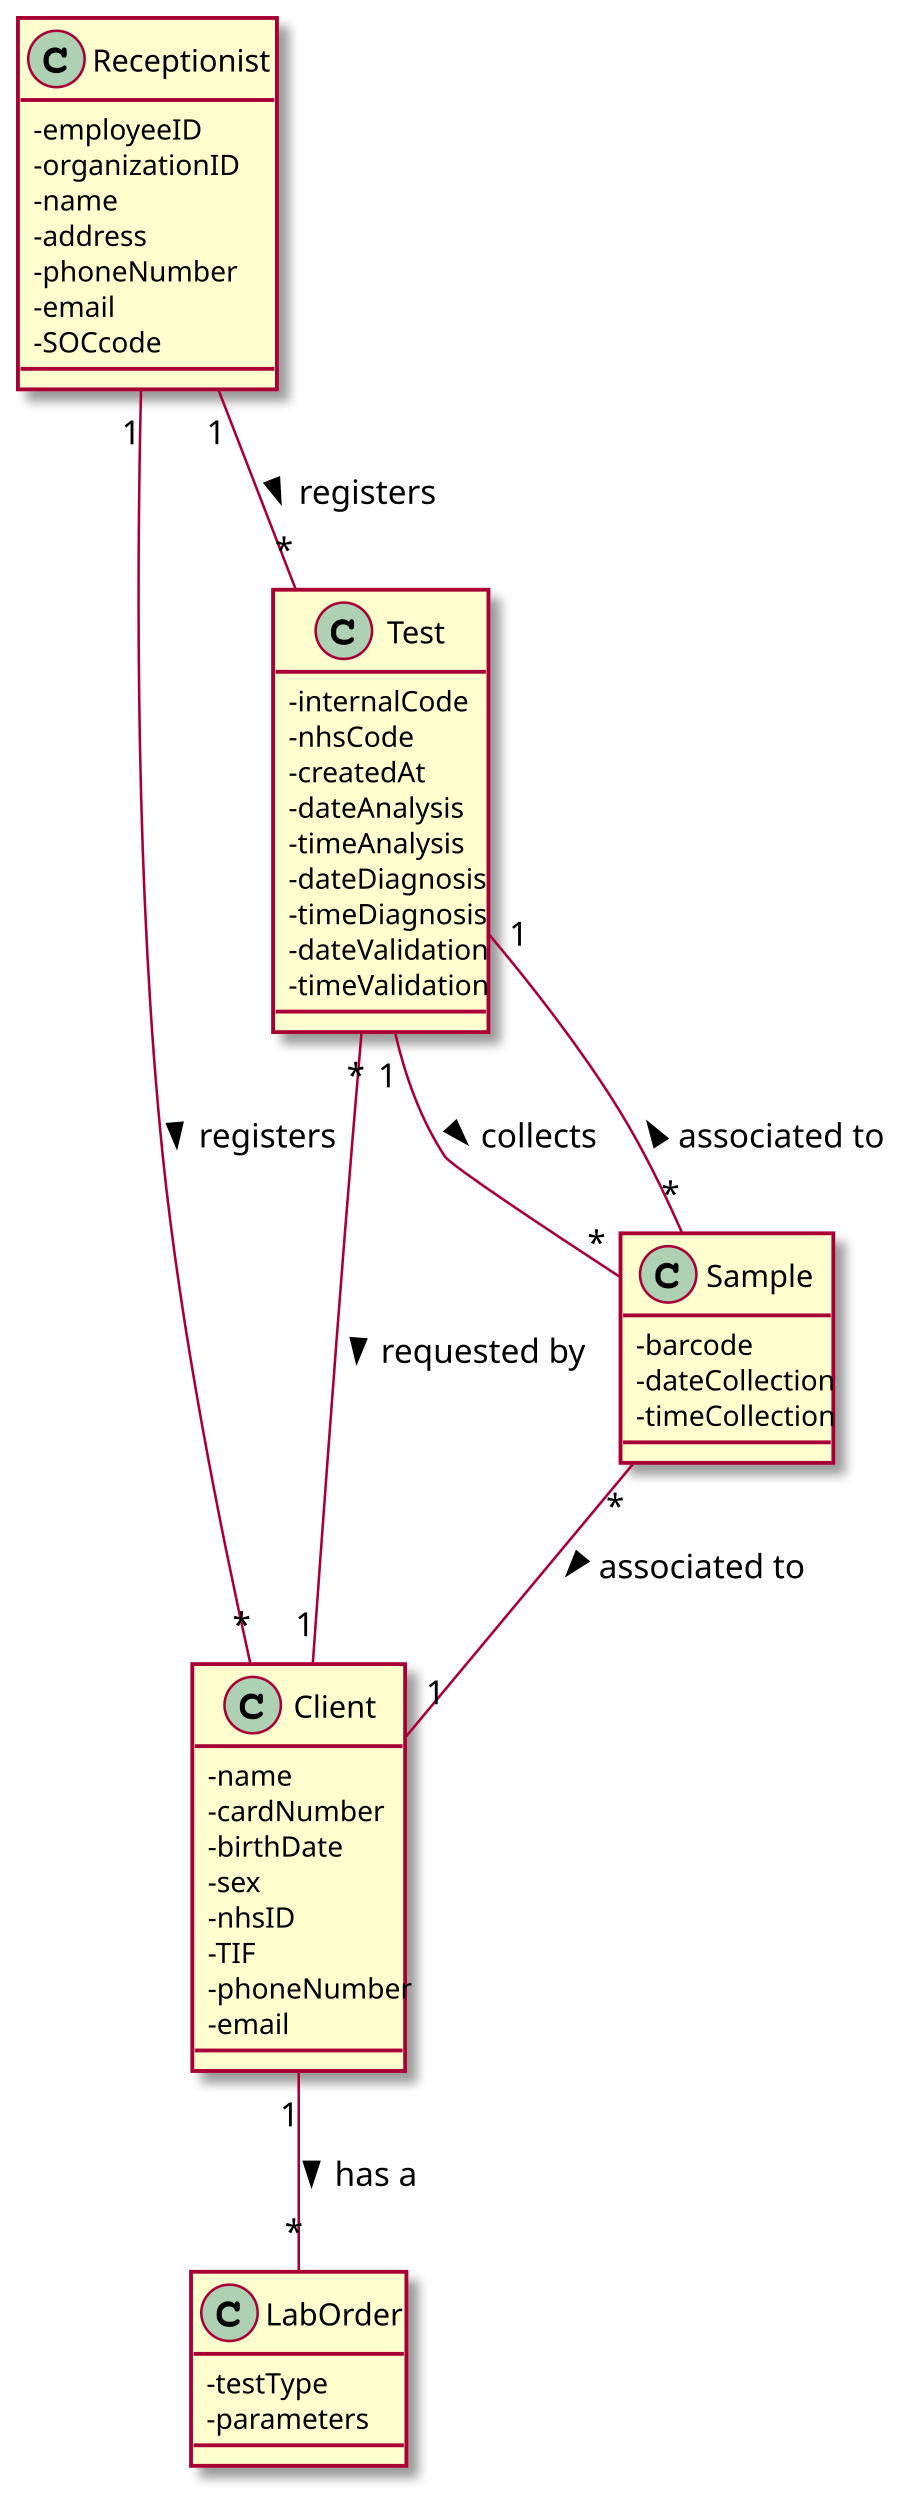
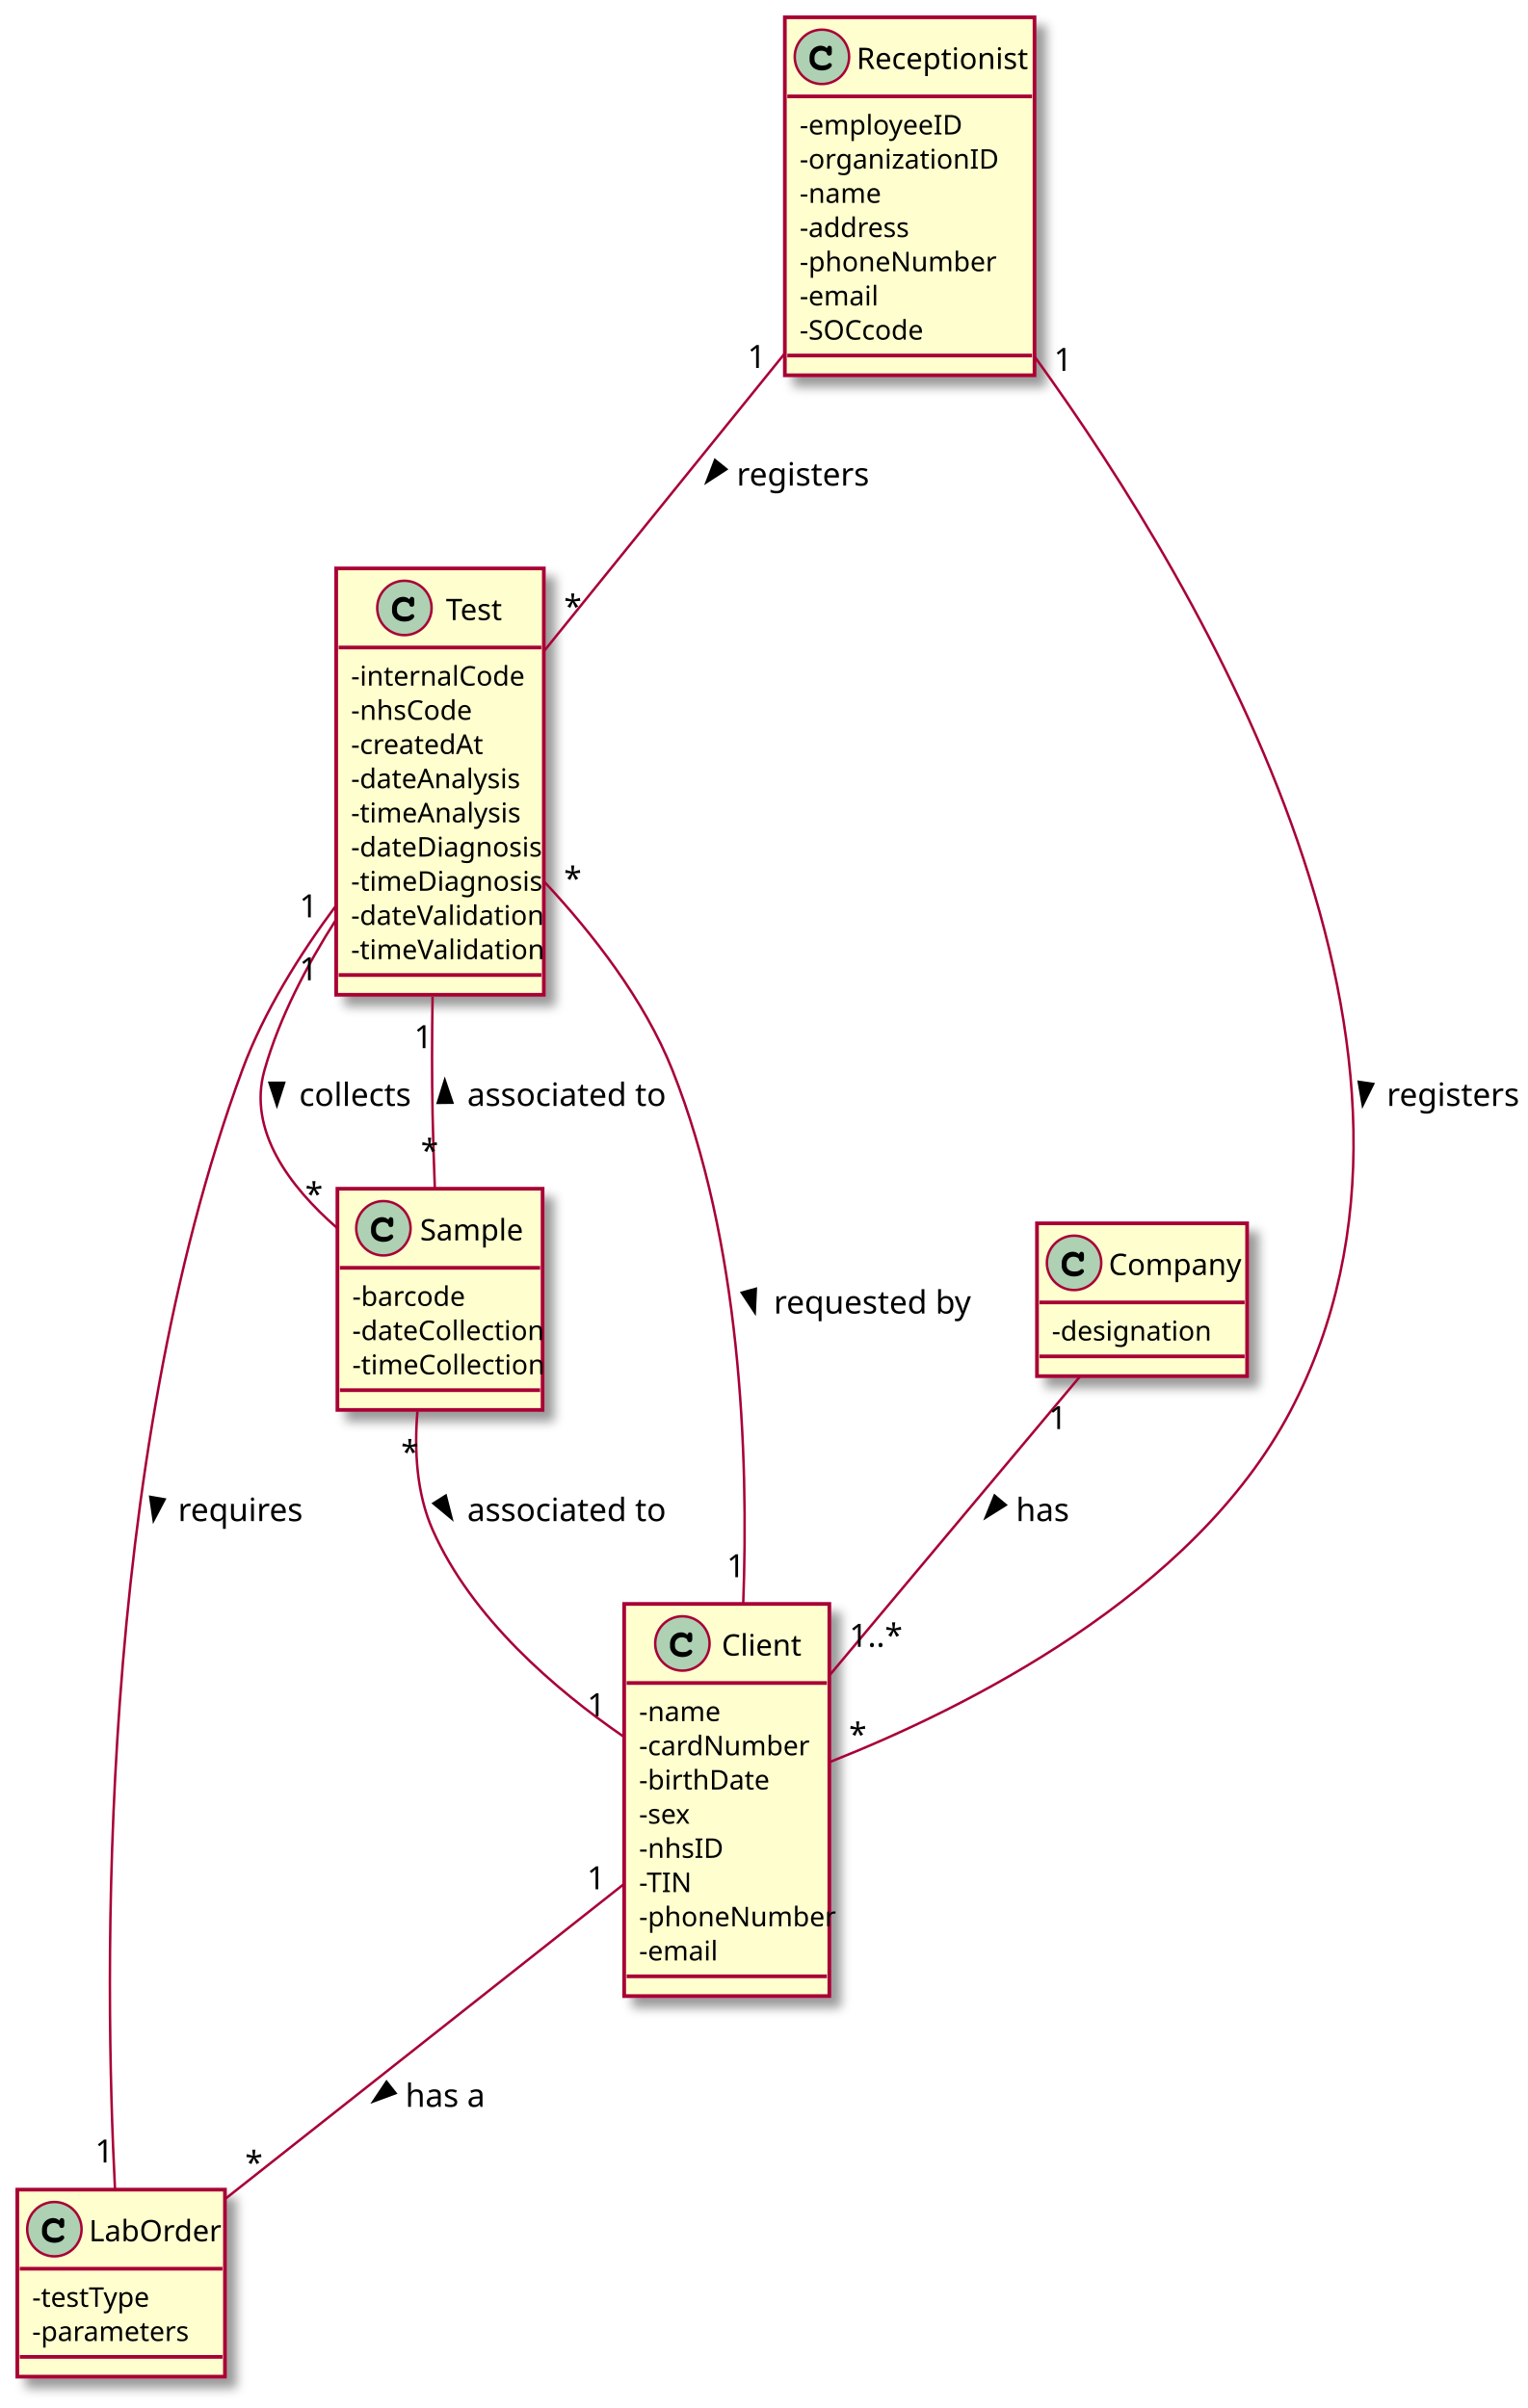
- <svg xmlns="http://www.w3.org/2000/svg" contentScriptType="application/ecmascript" contentStyleType="text/css" height="1014px" preserveAspectRatio="none" style="width:364px;height:1014px;" version="1.1" viewBox="0 0 364 1014" width="364px" zoomAndPan="magnify">
+ <svg xmlns="http://www.w3.org/2000/svg" contentScriptType="application/ecmascript" contentStyleType="text/css" height="760.5px" preserveAspectRatio="none" style="width:482px;height:760px;" version="1.1" viewBox="0 0 482 760" width="482.82px" zoomAndPan="magnify">
  <defs>
-     <filter height="300%" id="faqccx1vqcfxo" width="300%" x="-1" y="-1">
-       <feGaussianBlur result="blurOut" stdDeviation="2.08" />
+     <filter height="300%" id="fznc3000bubzq" width="300%" x="-1" y="-1">
+       <feGaussianBlur result="blurOut" stdDeviation="1.56" />
      <feColorMatrix in="blurOut" result="blurOut2" type="matrix" values="0 0 0 0 0 0 0 0 0 0 0 0 0 0 0 0 0 0 .4 0" />
-       <feOffset dx="4.16" dy="4.16" in="blurOut2" result="blurOut3" />
+       <feOffset dx="3.12" dy="3.12" in="blurOut2" result="blurOut3" />
      <feBlend in="SourceGraphic" in2="blurOut3" mode="normal" />
    </filter>
  </defs>
  <g>
-     <rect codeLine="4" fill="#FEFECE" filter="url(#faqccx1vqcfxo)" height="165.035" id="Client" style="stroke:#A80036;stroke-width:1.56;" width="86.32" x="78" y="674.96" />
-     <ellipse cx="102.492" cy="691.6" fill="#ADD1B2" rx="11.44" ry="11.44" style="stroke:#A80036;stroke-width:1.04;" />
-     <path d="M104.572,687.96 Q104.783,687.44 105.027,687.18 Q105.271,686.92 105.547,686.92 Q106.034,686.92 106.343,687.212 Q106.652,687.505 106.652,688.188 L106.652,689.812 Q106.652,690.495 106.359,690.788 Q106.067,691.08 105.612,691.08 Q105.206,691.08 104.946,690.901 Q104.686,690.722 104.572,690.251 Q104.523,689.926 104.344,689.747 Q104.019,689.406 103.434,689.211 Q102.85,689 102.264,689 Q101.533,689 100.916,689.293 Q100.314,689.585 99.843,690.235 Q99.372,690.885 99.372,691.779 L99.372,692.737 Q99.372,693.81 100.249,694.525 Q101.127,695.24 102.687,695.24 Q103.613,695.24 104.263,695.029 Q104.637,694.915 105.059,694.541 Q105.336,694.33 105.482,694.265 Q105.628,694.2 105.807,694.2 Q106.148,694.2 106.392,694.476 Q106.652,694.736 106.652,695.11 Q106.652,695.467 106.294,695.89 Q105.775,696.508 104.946,696.849 Q103.857,697.32 102.525,697.32 Q100.965,697.32 99.713,696.702 Q98.706,696.215 97.991,695.159 Q97.292,694.102 97.292,692.851 L97.292,691.714 Q97.292,690.414 97.909,689.276 Q98.543,688.139 99.632,687.538 Q100.737,686.92 101.972,686.92 Q102.719,686.92 103.37,687.18 Q104.019,687.44 104.572,687.96 Z " fill="#000000" />
-     <text fill="#000000" font-family="sans-serif" font-size="12.48" lengthAdjust="spacing" textLength="33.28" x="119.028" y="696.707">Client</text>
-     <line style="stroke:#A80036;stroke-width:1.56;" x1="79.04" x2="163.28" y1="708.24" y2="708.24" />
-     <text fill="#000000" font-family="sans-serif" font-size="11.44" lengthAdjust="spacing" textLength="31.2" x="84.24" y="724.276">-name</text>
-     <text fill="#000000" font-family="sans-serif" font-size="11.44" lengthAdjust="spacing" textLength="65.52" x="84.24" y="738.665">-cardNumber</text>
-     <text fill="#000000" font-family="sans-serif" font-size="11.44" lengthAdjust="spacing" textLength="48.88" x="84.24" y="753.054">-birthDate</text>
-     <text fill="#000000" font-family="sans-serif" font-size="11.44" lengthAdjust="spacing" textLength="22.88" x="84.24" y="767.444">-sex</text>
-     <text fill="#000000" font-family="sans-serif" font-size="11.44" lengthAdjust="spacing" textLength="32.24" x="84.24" y="781.833">-nhsID</text>
-     <text fill="#000000" font-family="sans-serif" font-size="11.44" lengthAdjust="spacing" textLength="18.72" x="84.24" y="796.223">-TIF</text>
-     <text fill="#000000" font-family="sans-serif" font-size="11.44" lengthAdjust="spacing" textLength="73.84" x="84.24" y="810.612">-phoneNumber</text>
-     <text fill="#000000" font-family="sans-serif" font-size="11.44" lengthAdjust="spacing" textLength="29.12" x="84.24" y="825.001">-email</text>
-     <line style="stroke:#A80036;stroke-width:1.56;" x1="79.04" x2="163.28" y1="831.675" y2="831.675" />
-     <rect codeLine="14" fill="#FEFECE" filter="url(#faqccx1vqcfxo)" height="150.646" id="Receptionist" style="stroke:#A80036;stroke-width:1.56;" width="105.04" x="7.28" y="7.28" />
-     <ellipse cx="22.88" cy="23.92" fill="#ADD1B2" rx="11.44" ry="11.44" style="stroke:#A80036;stroke-width:1.04;" />
-     <path d="M24.96,20.28 Q25.171,19.76 25.415,19.5 Q25.659,19.24 25.935,19.24 Q26.422,19.24 26.731,19.532 Q27.04,19.825 27.04,20.508 L27.04,22.133 Q27.04,22.815 26.747,23.108 Q26.455,23.4 26,23.4 Q25.594,23.4 25.334,23.221 Q25.074,23.043 24.96,22.571 Q24.911,22.246 24.733,22.067 Q24.407,21.726 23.823,21.531 Q23.238,21.32 22.652,21.32 Q21.921,21.32 21.304,21.613 Q20.703,21.905 20.231,22.555 Q19.76,23.205 19.76,24.099 L19.76,25.058 Q19.76,26.13 20.637,26.845 Q21.515,27.56 23.075,27.56 Q24.001,27.56 24.651,27.349 Q25.025,27.235 25.448,26.861 Q25.724,26.65 25.87,26.585 Q26.016,26.52 26.195,26.52 Q26.536,26.52 26.78,26.796 Q27.04,27.056 27.04,27.43 Q27.04,27.788 26.683,28.21 Q26.163,28.828 25.334,29.169 Q24.245,29.64 22.913,29.64 Q21.352,29.64 20.101,29.023 Q19.094,28.535 18.379,27.479 Q17.68,26.422 17.68,25.171 L17.68,24.034 Q17.68,22.734 18.297,21.596 Q18.931,20.459 20.02,19.858 Q21.125,19.24 22.36,19.24 Q23.108,19.24 23.758,19.5 Q24.407,19.76 24.96,20.28 Z " fill="#000000" />
-     <text fill="#000000" font-family="sans-serif" font-size="12.48" lengthAdjust="spacing" textLength="71.76" x="37.44" y="29.027">Receptionist</text>
-     <line style="stroke:#A80036;stroke-width:1.56;" x1="8.32" x2="111.28" y1="40.56" y2="40.56" />
-     <text fill="#000000" font-family="sans-serif" font-size="11.44" lengthAdjust="spacing" textLength="61.36" x="13.52" y="56.596">-employeeID</text>
-     <text fill="#000000" font-family="sans-serif" font-size="11.44" lengthAdjust="spacing" textLength="74.88" x="13.52" y="70.985">-organizationID</text>
-     <text fill="#000000" font-family="sans-serif" font-size="11.44" lengthAdjust="spacing" textLength="31.2" x="13.52" y="85.374">-name</text>
-     <text fill="#000000" font-family="sans-serif" font-size="11.44" lengthAdjust="spacing" textLength="45.76" x="13.52" y="99.764">-address</text>
-     <text fill="#000000" font-family="sans-serif" font-size="11.44" lengthAdjust="spacing" textLength="73.84" x="13.52" y="114.153">-phoneNumber</text>
-     <text fill="#000000" font-family="sans-serif" font-size="11.44" lengthAdjust="spacing" textLength="29.12" x="13.52" y="128.543">-email</text>
-     <text fill="#000000" font-family="sans-serif" font-size="11.44" lengthAdjust="spacing" textLength="52" x="13.52" y="142.932">-SOCcode</text>
-     <line style="stroke:#A80036;stroke-width:1.56;" x1="8.32" x2="111.28" y1="149.606" y2="149.606" />
-     <rect codeLine="23" fill="#FEFECE" filter="url(#faqccx1vqcfxo)" height="78.699" id="LabOrder" style="stroke:#A80036;stroke-width:1.56;" width="87.36" x="77.48" y="921.44" />
-     <ellipse cx="93.08" cy="938.08" fill="#ADD1B2" rx="11.44" ry="11.44" style="stroke:#A80036;stroke-width:1.04;" />
-     <path d="M95.16,934.44 Q95.371,933.92 95.615,933.66 Q95.859,933.4 96.135,933.4 Q96.623,933.4 96.931,933.692 Q97.24,933.985 97.24,934.668 L97.24,936.293 Q97.24,936.975 96.948,937.268 Q96.655,937.56 96.2,937.56 Q95.794,937.56 95.534,937.381 Q95.274,937.202 95.16,936.731 Q95.111,936.406 94.933,936.227 Q94.608,935.886 94.022,935.691 Q93.438,935.48 92.853,935.48 Q92.121,935.48 91.504,935.773 Q90.903,936.065 90.431,936.715 Q89.96,937.365 89.96,938.259 L89.96,939.217 Q89.96,940.29 90.838,941.005 Q91.715,941.72 93.275,941.72 Q94.201,941.72 94.851,941.509 Q95.225,941.395 95.647,941.021 Q95.924,940.81 96.07,940.745 Q96.216,940.68 96.395,940.68 Q96.736,940.68 96.98,940.956 Q97.24,941.216 97.24,941.59 Q97.24,941.947 96.882,942.37 Q96.362,942.987 95.534,943.329 Q94.445,943.8 93.112,943.8 Q91.552,943.8 90.301,943.183 Q89.294,942.695 88.579,941.639 Q87.88,940.582 87.88,939.331 L87.88,938.194 Q87.88,936.894 88.498,935.756 Q89.131,934.619 90.22,934.018 Q91.325,933.4 92.56,933.4 Q93.308,933.4 93.957,933.66 Q94.608,933.92 95.16,934.44 Z " fill="#000000" />
-     <text fill="#000000" font-family="sans-serif" font-size="12.48" lengthAdjust="spacing" textLength="54.08" x="107.64" y="943.187">LabOrder</text>
-     <line style="stroke:#A80036;stroke-width:1.56;" x1="78.52" x2="163.8" y1="954.72" y2="954.72" />
-     <text fill="#000000" font-family="sans-serif" font-size="11.44" lengthAdjust="spacing" textLength="47.84" x="83.72" y="970.756">-testType</text>
-     <text fill="#000000" font-family="sans-serif" font-size="11.44" lengthAdjust="spacing" textLength="61.36" x="83.72" y="985.145">-parameters</text>
-     <line style="stroke:#A80036;stroke-width:1.56;" x1="78.52" x2="163.8" y1="991.819" y2="991.819" />
-     <rect codeLine="27" fill="#FEFECE" filter="url(#faqccx1vqcfxo)" height="179.424" id="Test" style="stroke:#A80036;stroke-width:1.56;" width="87.36" x="110.76" y="239.2" />
-     <ellipse cx="139.464" cy="255.84" fill="#ADD1B2" rx="11.44" ry="11.44" style="stroke:#A80036;stroke-width:1.04;" />
-     <path d="M141.544,252.2 Q141.755,251.68 141.999,251.42 Q142.243,251.16 142.519,251.16 Q143.006,251.16 143.315,251.452 Q143.624,251.745 143.624,252.428 L143.624,254.053 Q143.624,254.735 143.332,255.028 Q143.039,255.32 142.584,255.32 Q142.178,255.32 141.918,255.141 Q141.658,254.963 141.544,254.491 Q141.495,254.166 141.316,253.988 Q140.992,253.646 140.406,253.451 Q139.821,253.24 139.237,253.24 Q138.505,253.24 137.888,253.532 Q137.286,253.825 136.815,254.475 Q136.344,255.125 136.344,256.019 L136.344,256.978 Q136.344,258.05 137.221,258.765 Q138.099,259.48 139.659,259.48 Q140.585,259.48 141.235,259.269 Q141.609,259.155 142.031,258.781 Q142.308,258.57 142.454,258.505 Q142.6,258.44 142.779,258.44 Q143.12,258.44 143.364,258.716 Q143.624,258.976 143.624,259.35 Q143.624,259.707 143.267,260.13 Q142.746,260.748 141.918,261.089 Q140.829,261.56 139.496,261.56 Q137.936,261.56 136.685,260.942 Q135.678,260.455 134.963,259.399 Q134.264,258.342 134.264,257.091 L134.264,255.954 Q134.264,254.654 134.881,253.516 Q135.515,252.379 136.604,251.778 Q137.709,251.16 138.944,251.16 Q139.691,251.16 140.341,251.42 Q140.992,251.68 141.544,252.2 Z " fill="#000000" />
-     <text fill="#000000" font-family="sans-serif" font-size="12.48" lengthAdjust="spacing" textLength="24.96" x="156.936" y="260.947">Test</text>
-     <line style="stroke:#A80036;stroke-width:1.56;" x1="111.8" x2="197.08" y1="272.48" y2="272.48" />
-     <text fill="#000000" font-family="sans-serif" font-size="11.44" lengthAdjust="spacing" textLength="66.56" x="117" y="288.516">-internalCode</text>
-     <text fill="#000000" font-family="sans-serif" font-size="11.44" lengthAdjust="spacing" textLength="48.88" x="117" y="302.905">-nhsCode</text>
-     <text fill="#000000" font-family="sans-serif" font-size="11.44" lengthAdjust="spacing" textLength="54.08" x="117" y="317.295">-createdAt</text>
-     <text fill="#000000" font-family="sans-serif" font-size="11.44" lengthAdjust="spacing" textLength="69.68" x="117" y="331.684">-dateAnalysis</text>
-     <text fill="#000000" font-family="sans-serif" font-size="11.44" lengthAdjust="spacing" textLength="67.6" x="117" y="346.073">-timeAnalysis</text>
-     <text fill="#000000" font-family="sans-serif" font-size="11.44" lengthAdjust="spacing" textLength="74.88" x="117" y="360.463">-dateDiagnosis</text>
-     <text fill="#000000" font-family="sans-serif" font-size="11.44" lengthAdjust="spacing" textLength="72.8" x="117" y="374.852">-timeDiagnosis</text>
-     <text fill="#000000" font-family="sans-serif" font-size="11.44" lengthAdjust="spacing" textLength="74.88" x="117" y="389.241">-dateValidation</text>
-     <text fill="#000000" font-family="sans-serif" font-size="11.44" lengthAdjust="spacing" textLength="72.8" x="117" y="403.631">-timeValidation</text>
-     <line style="stroke:#A80036;stroke-width:1.56;" x1="111.8" x2="197.08" y1="410.304" y2="410.304" />
-     <rect codeLine="38" fill="#FEFECE" filter="url(#faqccx1vqcfxo)" height="93.088" id="Sample" style="stroke:#A80036;stroke-width:1.56;" width="86.32" x="251.68" y="500.24" />
-     <ellipse cx="271.024" cy="516.88" fill="#ADD1B2" rx="11.44" ry="11.44" style="stroke:#A80036;stroke-width:1.04;" />
-     <path d="M273.104,513.24 Q273.315,512.72 273.559,512.46 Q273.803,512.2 274.079,512.2 Q274.567,512.2 274.875,512.492 Q275.184,512.785 275.184,513.467 L275.184,515.092 Q275.184,515.775 274.892,516.067 Q274.599,516.36 274.144,516.36 Q273.738,516.36 273.478,516.181 Q273.218,516.003 273.104,515.531 Q273.055,515.206 272.877,515.028 Q272.551,514.686 271.966,514.491 Q271.382,514.28 270.796,514.28 Q270.065,514.28 269.448,514.572 Q268.846,514.865 268.375,515.515 Q267.904,516.165 267.904,517.059 L267.904,518.018 Q267.904,519.09 268.781,519.805 Q269.659,520.52 271.219,520.52 Q272.145,520.52 272.795,520.309 Q273.169,520.195 273.591,519.821 Q273.868,519.61 274.014,519.545 Q274.16,519.48 274.339,519.48 Q274.68,519.48 274.924,519.756 Q275.184,520.016 275.184,520.39 Q275.184,520.747 274.827,521.17 Q274.307,521.788 273.478,522.129 Q272.389,522.6 271.057,522.6 Q269.497,522.6 268.245,521.982 Q267.238,521.495 266.523,520.439 Q265.824,519.383 265.824,518.131 L265.824,516.994 Q265.824,515.694 266.442,514.556 Q267.075,513.419 268.164,512.817 Q269.269,512.2 270.504,512.2 Q271.252,512.2 271.901,512.46 Q272.551,512.72 273.104,513.24 Z " fill="#000000" />
-     <text fill="#000000" font-family="sans-serif" font-size="12.48" lengthAdjust="spacing" textLength="44.72" x="286.416" y="521.987">Sample</text>
-     <line style="stroke:#A80036;stroke-width:1.56;" x1="252.72" x2="336.96" y1="533.52" y2="533.52" />
-     <text fill="#000000" font-family="sans-serif" font-size="11.44" lengthAdjust="spacing" textLength="45.76" x="257.92" y="549.556">-barcode</text>
-     <text fill="#000000" font-family="sans-serif" font-size="11.44" lengthAdjust="spacing" textLength="73.84" x="257.92" y="563.945">-dateCollection</text>
-     <text fill="#000000" font-family="sans-serif" font-size="11.44" lengthAdjust="spacing" textLength="71.76" x="257.92" y="578.335">-timeCollection</text>
-     <line style="stroke:#A80036;stroke-width:1.56;" x1="252.72" x2="336.96" y1="585.008" y2="585.008" />
-     <path codeLine="44" d="M121.16,840.528 C121.16,868.494 121.16,898.466 121.16,921.388 " fill="none" id="Client-LabOrder" style="stroke:#A80036;stroke-width:1.04;" />
-     <polygon fill="#000000" points="126.36,886.263,129.417,876.856,123.303,876.856,126.36,886.263" style="stroke:#000000;stroke-width:1.04;" />
-     <text fill="#000000" font-family="sans-serif" font-size="13.52" lengthAdjust="spacing" textLength="33.28" x="135.72" y="886.595">has a</text>
-     <text fill="#000000" font-family="sans-serif" font-size="13.52" lengthAdjust="spacing" textLength="7.28" x="113.567" y="862.431">1</text>
-     <text fill="#000000" font-family="sans-serif" font-size="13.52" lengthAdjust="spacing" textLength="5.2" x="115.481" y="910.018">*</text>
-     <path codeLine="45" d="M57.2,158.174 C55.37,235.955 54.933,361.39 66.04,469.04 C73.268,539.074 88.806,617.5 101.546,674.731 " fill="none" id="Receptionist-Client" style="stroke:#A80036;stroke-width:1.04;" />
-     <polygon fill="#000000" points="71.685,465.044,73.925,455.41,67.835,455.933,71.685,465.044" style="stroke:#000000;stroke-width:1.04;" />
-     <text fill="#000000" font-family="sans-serif" font-size="13.52" lengthAdjust="spacing" textLength="52" x="80.6" y="465.395">registers</text>
-     <text fill="#000000" font-family="sans-serif" font-size="13.52" lengthAdjust="spacing" textLength="7.28" x="49.325" y="180.222">1</text>
-     <text fill="#000000" font-family="sans-serif" font-size="13.52" lengthAdjust="spacing" textLength="5.2" x="94.298" y="663.748">*</text>
-     <path codeLine="46" d="M256.724,593.84 C229.466,626.569 192.733,670.665 164.382,704.714 " fill="none" id="Sample-Client" style="stroke:#A80036;stroke-width:1.04;" />
-     <polygon fill="#000000" points="230.152,638.578,238.521,633.306,233.824,629.394,230.152,638.578" style="stroke:#000000;stroke-width:1.04;" />
-     <text fill="#000000" font-family="sans-serif" font-size="13.52" lengthAdjust="spacing" textLength="81.12" x="242.84" y="640.115">associated to</text>
-     <text fill="#000000" font-family="sans-serif" font-size="13.52" lengthAdjust="spacing" textLength="5.2" x="245.798" y="615.688">*</text>
-     <text fill="#000000" font-family="sans-serif" font-size="13.52" lengthAdjust="spacing" textLength="7.28" x="172.73" y="691.261">1</text>
-     <path codeLine="47" d="M146.598,419.318 C144.362,445.39 141.96,473.949 139.88,500.24 C135.252,558.626 130.447,624.53 126.859,674.898 " fill="none" id="Test-Client" style="stroke:#A80036;stroke-width:1.04;" />
-     <polygon fill="#000000" points="144.68,552.407,148.451,543.264,142.357,542.793,144.68,552.407" style="stroke:#000000;stroke-width:1.04;" />
-     <text fill="#000000" font-family="sans-serif" font-size="13.52" lengthAdjust="spacing" textLength="78" x="154.44" y="552.755">requested by</text>
-     <text fill="#000000" font-family="sans-serif" font-size="13.52" lengthAdjust="spacing" textLength="5.2" x="140.599" y="440.925">*</text>
-     <text fill="#000000" font-family="sans-serif" font-size="13.52" lengthAdjust="spacing" textLength="7.28" x="119.775" y="663.646">1</text>
-     <path codeLine="48" d="M88.712,158.371 C98.55,183.789 109.647,212.441 119.881,238.878 " fill="none" id="Receptionist-Test" style="stroke:#A80036;stroke-width:1.04;" />
-     <polygon fill="#000000" points="113.677,203.672,113.131,193.796,107.431,196.003,113.677,203.672" style="stroke:#000000;stroke-width:1.04;" />
-     <text fill="#000000" font-family="sans-serif" font-size="13.52" lengthAdjust="spacing" textLength="52" x="121.16" y="204.355">registers</text>
-     <text fill="#000000" font-family="sans-serif" font-size="13.52" lengthAdjust="spacing" textLength="7.28" x="83.762" y="180.175">1</text>
-     <text fill="#000000" font-family="sans-serif" font-size="13.52" lengthAdjust="spacing" textLength="5.2" x="111.487" y="227.836">*</text>
-     <path codeLine="49" d="M276.63,500.022 C269.516,483.86 260.749,465.858 251.16,450.32 C235.83,425.485 216.018,400.026 198.328,378.966 " fill="none" id="Sample-Test" style="stroke:#A80036;stroke-width:1.04;" />
-     <polygon fill="#000000" points="262.896,455.497,265.438,465.055,270.571,461.735,262.896,455.497" style="stroke:#000000;stroke-width:1.04;" />
-     <text fill="#000000" font-family="sans-serif" font-size="13.52" lengthAdjust="spacing" textLength="81.12" x="275.08" y="465.395">associated to</text>
-     <text fill="#000000" font-family="sans-serif" font-size="13.52" lengthAdjust="spacing" textLength="5.2" x="268.243" y="489.01">*</text>
-     <text fill="#000000" font-family="sans-serif" font-size="13.52" lengthAdjust="spacing" textLength="7.28" x="206.497" y="383.565">1</text>
-     <path codeLine="50" d="M160.389,419.411 C164.434,436.852 170.737,454.293 180.44,469.04 C182.853,472.711 220.22,497.546 251.597,518.024 " fill="none" id="Test-Sample" style="stroke:#A80036;stroke-width:1.04;" />
-     <polygon fill="#000000" points="189.171,463.68,185.027,454.699,180.54,458.85,189.171,463.68" style="stroke:#000000;stroke-width:1.04;" />
-     <text fill="#000000" font-family="sans-serif" font-size="13.52" lengthAdjust="spacing" textLength="46.8" x="195" y="465.395">collects</text>
-     <text fill="#000000" font-family="sans-serif" font-size="13.52" lengthAdjust="spacing" textLength="7.28" x="153.286" y="441.026">1</text>
-     <text fill="#000000" font-family="sans-serif" font-size="13.52" lengthAdjust="spacing" textLength="5.2" x="238.231" y="508.847">*</text>
+     <rect codeLine="4" fill="#FEFECE" filter="url(#fznc3000bubzq)" height="123.776" id="Client" style="stroke:#A80036;stroke-width:1.17;" width="64.74" x="196.95" y="506.22" />
+     <ellipse cx="215.319" cy="518.7" fill="#ADD1B2" rx="8.58" ry="8.58" style="stroke:#A80036;stroke-width:0.78;" />
+     <path d="M216.879,515.97 Q217.037,515.58 217.22,515.385 Q217.403,515.19 217.61,515.19 Q217.976,515.19 218.207,515.409 Q218.439,515.629 218.439,516.141 L218.439,517.359 Q218.439,517.871 218.22,518.091 Q218,518.31 217.659,518.31 Q217.354,518.31 217.159,518.176 Q216.964,518.042 216.879,517.688 Q216.842,517.445 216.708,517.311 Q216.465,517.055 216.026,516.908 Q215.587,516.75 215.148,516.75 Q214.6,516.75 214.137,516.969 Q213.686,517.189 213.332,517.676 Q212.979,518.164 212.979,518.834 L212.979,519.553 Q212.979,520.357 213.637,520.894 Q214.295,521.43 215.465,521.43 Q216.16,521.43 216.647,521.272 Q216.928,521.186 217.245,520.906 Q217.452,520.747 217.561,520.699 Q217.671,520.65 217.805,520.65 Q218.061,520.65 218.244,520.857 Q218.439,521.052 218.439,521.332 Q218.439,521.601 218.171,521.918 Q217.781,522.381 217.159,522.637 Q216.343,522.99 215.343,522.99 Q214.173,522.99 213.235,522.527 Q212.479,522.161 211.943,521.369 Q211.419,520.577 211.419,519.638 L211.419,518.785 Q211.419,517.81 211.882,516.957 Q212.357,516.104 213.174,515.653 Q214.003,515.19 214.929,515.19 Q215.49,515.19 215.977,515.385 Q216.465,515.58 216.879,515.97 Z " fill="#000000" />
+     <text fill="#000000" font-family="sans-serif" font-size="9.36" lengthAdjust="spacing" textLength="24.96" x="227.721" y="522.53">Client</text>
+     <line style="stroke:#A80036;stroke-width:1.17;" x1="197.73" x2="260.91" y1="531.18" y2="531.18" />
+     <text fill="#000000" font-family="sans-serif" font-size="8.58" lengthAdjust="spacing" textLength="23.4" x="201.63" y="543.207">-name</text>
+     <text fill="#000000" font-family="sans-serif" font-size="8.58" lengthAdjust="spacing" textLength="49.14" x="201.63" y="553.999">-cardNumber</text>
+     <text fill="#000000" font-family="sans-serif" font-size="8.58" lengthAdjust="spacing" textLength="36.66" x="201.63" y="564.791">-birthDate</text>
+     <text fill="#000000" font-family="sans-serif" font-size="8.58" lengthAdjust="spacing" textLength="17.16" x="201.63" y="575.583">-sex</text>
+     <text fill="#000000" font-family="sans-serif" font-size="8.58" lengthAdjust="spacing" textLength="24.18" x="201.63" y="586.375">-nhsID</text>
+     <text fill="#000000" font-family="sans-serif" font-size="8.58" lengthAdjust="spacing" textLength="14.82" x="201.63" y="597.167">-TIN</text>
+     <text fill="#000000" font-family="sans-serif" font-size="8.58" lengthAdjust="spacing" textLength="55.38" x="201.63" y="607.959">-phoneNumber</text>
+     <text fill="#000000" font-family="sans-serif" font-size="8.58" lengthAdjust="spacing" textLength="21.84" x="201.63" y="618.751">-email</text>
+     <line style="stroke:#A80036;stroke-width:1.17;" x1="197.73" x2="260.91" y1="623.756" y2="623.756" />
+     <rect codeLine="14" fill="#FEFECE" filter="url(#fznc3000bubzq)" height="112.984" id="Receptionist" style="stroke:#A80036;stroke-width:1.17;" width="78.78" x="247.65" y="5.46" />
+     <ellipse cx="259.35" cy="17.94" fill="#ADD1B2" rx="8.58" ry="8.58" style="stroke:#A80036;stroke-width:0.78;" />
+     <path d="M260.91,15.21 Q261.068,14.82 261.251,14.625 Q261.434,14.43 261.641,14.43 Q262.007,14.43 262.238,14.649 Q262.47,14.869 262.47,15.381 L262.47,16.599 Q262.47,17.111 262.251,17.331 Q262.031,17.55 261.69,17.55 Q261.385,17.55 261.19,17.416 Q260.995,17.282 260.91,16.928 Q260.873,16.685 260.739,16.551 Q260.496,16.295 260.057,16.148 Q259.618,15.99 259.179,15.99 Q258.631,15.99 258.168,16.209 Q257.717,16.429 257.363,16.916 Q257.01,17.404 257.01,18.074 L257.01,18.793 Q257.01,19.598 257.668,20.134 Q258.326,20.67 259.496,20.67 Q260.191,20.67 260.678,20.512 Q260.959,20.426 261.276,20.146 Q261.483,19.988 261.592,19.939 Q261.702,19.89 261.836,19.89 Q262.092,19.89 262.275,20.097 Q262.47,20.292 262.47,20.573 Q262.47,20.841 262.202,21.157 Q261.812,21.621 261.19,21.877 Q260.374,22.23 259.374,22.23 Q258.204,22.23 257.266,21.767 Q256.51,21.401 255.974,20.609 Q255.45,19.817 255.45,18.878 L255.45,18.025 Q255.45,17.05 255.913,16.197 Q256.388,15.344 257.205,14.893 Q258.034,14.43 258.96,14.43 Q259.521,14.43 260.008,14.625 Q260.496,14.82 260.91,15.21 Z " fill="#000000" />
+     <text fill="#000000" font-family="sans-serif" font-size="9.36" lengthAdjust="spacing" textLength="53.82" x="270.27" y="21.77">Receptionist</text>
+     <line style="stroke:#A80036;stroke-width:1.17;" x1="248.43" x2="325.65" y1="30.42" y2="30.42" />
+     <text fill="#000000" font-family="sans-serif" font-size="8.58" lengthAdjust="spacing" textLength="46.02" x="252.33" y="42.447">-employeeID</text>
+     <text fill="#000000" font-family="sans-serif" font-size="8.58" lengthAdjust="spacing" textLength="56.16" x="252.33" y="53.239">-organizationID</text>
+     <text fill="#000000" font-family="sans-serif" font-size="8.58" lengthAdjust="spacing" textLength="23.4" x="252.33" y="64.031">-name</text>
+     <text fill="#000000" font-family="sans-serif" font-size="8.58" lengthAdjust="spacing" textLength="34.32" x="252.33" y="74.823">-address</text>
+     <text fill="#000000" font-family="sans-serif" font-size="8.58" lengthAdjust="spacing" textLength="55.38" x="252.33" y="85.615">-phoneNumber</text>
+     <text fill="#000000" font-family="sans-serif" font-size="8.58" lengthAdjust="spacing" textLength="21.84" x="252.33" y="96.407">-email</text>
+     <text fill="#000000" font-family="sans-serif" font-size="8.58" lengthAdjust="spacing" textLength="39" x="252.33" y="107.199">-SOCcode</text>
+     <line style="stroke:#A80036;stroke-width:1.17;" x1="248.43" x2="325.65" y1="112.204" y2="112.204" />
+     <rect codeLine="23" fill="#FEFECE" filter="url(#fznc3000bubzq)" height="59.024" id="LabOrder" style="stroke:#A80036;stroke-width:1.17;" width="65.52" x="5.46" y="691.08" />
+     <ellipse cx="17.16" cy="703.56" fill="#ADD1B2" rx="8.58" ry="8.58" style="stroke:#A80036;stroke-width:0.78;" />
+     <path d="M18.72,700.83 Q18.878,700.44 19.061,700.245 Q19.244,700.05 19.451,700.05 Q19.817,700.05 20.048,700.269 Q20.28,700.489 20.28,701.001 L20.28,702.219 Q20.28,702.731 20.061,702.951 Q19.841,703.17 19.5,703.17 Q19.195,703.17 19,703.036 Q18.805,702.902 18.72,702.548 Q18.683,702.305 18.549,702.171 Q18.306,701.915 17.867,701.768 Q17.428,701.61 16.989,701.61 Q16.441,701.61 15.978,701.829 Q15.527,702.049 15.173,702.536 Q14.82,703.024 14.82,703.694 L14.82,704.413 Q14.82,705.217 15.478,705.754 Q16.136,706.29 17.306,706.29 Q18.001,706.29 18.488,706.132 Q18.769,706.046 19.086,705.766 Q19.293,705.607 19.402,705.559 Q19.512,705.51 19.646,705.51 Q19.902,705.51 20.085,705.717 Q20.28,705.912 20.28,706.192 Q20.28,706.461 20.012,706.778 Q19.622,707.241 19,707.497 Q18.184,707.85 17.184,707.85 Q16.014,707.85 15.076,707.387 Q14.32,707.021 13.784,706.229 Q13.26,705.437 13.26,704.498 L13.26,703.645 Q13.26,702.67 13.723,701.817 Q14.198,700.964 15.015,700.513 Q15.844,700.05 16.77,700.05 Q17.331,700.05 17.818,700.245 Q18.306,700.44 18.72,700.83 Z " fill="#000000" />
+     <text fill="#000000" font-family="sans-serif" font-size="9.36" lengthAdjust="spacing" textLength="40.56" x="28.08" y="707.39">LabOrder</text>
+     <line style="stroke:#A80036;stroke-width:1.17;" x1="6.24" x2="70.2" y1="716.04" y2="716.04" />
+     <text fill="#000000" font-family="sans-serif" font-size="8.58" lengthAdjust="spacing" textLength="35.88" x="10.14" y="728.067">-testType</text>
+     <text fill="#000000" font-family="sans-serif" font-size="8.58" lengthAdjust="spacing" textLength="46.02" x="10.14" y="738.859">-parameters</text>
+     <line style="stroke:#A80036;stroke-width:1.17;" x1="6.24" x2="70.2" y1="743.864" y2="743.864" />
+     <rect codeLine="27" fill="#FEFECE" filter="url(#fznc3000bubzq)" height="134.568" id="Test" style="stroke:#A80036;stroke-width:1.17;" width="65.52" x="106.08" y="179.4" />
+     <ellipse cx="127.608" cy="191.88" fill="#ADD1B2" rx="8.58" ry="8.58" style="stroke:#A80036;stroke-width:0.78;" />
+     <path d="M129.168,189.15 Q129.326,188.76 129.509,188.565 Q129.692,188.37 129.899,188.37 Q130.265,188.37 130.496,188.589 Q130.728,188.809 130.728,189.321 L130.728,190.539 Q130.728,191.051 130.509,191.271 Q130.289,191.49 129.948,191.49 Q129.643,191.49 129.448,191.356 Q129.253,191.222 129.168,190.868 Q129.131,190.625 128.997,190.491 Q128.754,190.235 128.315,190.088 Q127.876,189.93 127.437,189.93 Q126.889,189.93 126.426,190.149 Q125.975,190.369 125.621,190.856 Q125.268,191.344 125.268,192.014 L125.268,192.733 Q125.268,193.537 125.926,194.074 Q126.584,194.61 127.754,194.61 Q128.449,194.61 128.936,194.452 Q129.217,194.366 129.534,194.086 Q129.741,193.928 129.851,193.879 Q129.96,193.83 130.094,193.83 Q130.35,193.83 130.533,194.037 Q130.728,194.232 130.728,194.512 Q130.728,194.781 130.46,195.097 Q130.07,195.561 129.448,195.817 Q128.632,196.17 127.632,196.17 Q126.462,196.17 125.524,195.707 Q124.768,195.341 124.232,194.549 Q123.708,193.757 123.708,192.818 L123.708,191.965 Q123.708,190.99 124.171,190.137 Q124.646,189.284 125.463,188.833 Q126.292,188.37 127.218,188.37 Q127.779,188.37 128.266,188.565 Q128.754,188.76 129.168,189.15 Z " fill="#000000" />
+     <text fill="#000000" font-family="sans-serif" font-size="9.36" lengthAdjust="spacing" textLength="18.72" x="140.712" y="195.71">Test</text>
+     <line style="stroke:#A80036;stroke-width:1.17;" x1="106.86" x2="170.82" y1="204.36" y2="204.36" />
+     <text fill="#000000" font-family="sans-serif" font-size="8.58" lengthAdjust="spacing" textLength="49.92" x="110.76" y="216.387">-internalCode</text>
+     <text fill="#000000" font-family="sans-serif" font-size="8.58" lengthAdjust="spacing" textLength="36.66" x="110.76" y="227.179">-nhsCode</text>
+     <text fill="#000000" font-family="sans-serif" font-size="8.58" lengthAdjust="spacing" textLength="40.56" x="110.76" y="237.971">-createdAt</text>
+     <text fill="#000000" font-family="sans-serif" font-size="8.58" lengthAdjust="spacing" textLength="52.26" x="110.76" y="248.763">-dateAnalysis</text>
+     <text fill="#000000" font-family="sans-serif" font-size="8.58" lengthAdjust="spacing" textLength="50.7" x="110.76" y="259.555">-timeAnalysis</text>
+     <text fill="#000000" font-family="sans-serif" font-size="8.58" lengthAdjust="spacing" textLength="56.16" x="110.76" y="270.347">-dateDiagnosis</text>
+     <text fill="#000000" font-family="sans-serif" font-size="8.58" lengthAdjust="spacing" textLength="54.6" x="110.76" y="281.139">-timeDiagnosis</text>
+     <text fill="#000000" font-family="sans-serif" font-size="8.58" lengthAdjust="spacing" textLength="56.16" x="110.76" y="291.931">-dateValidation</text>
+     <text fill="#000000" font-family="sans-serif" font-size="8.58" lengthAdjust="spacing" textLength="54.6" x="110.76" y="302.723">-timeValidation</text>
+     <line style="stroke:#A80036;stroke-width:1.17;" x1="106.86" x2="170.82" y1="307.728" y2="307.728" />
+     <rect codeLine="38" fill="#FEFECE" filter="url(#fznc3000bubzq)" height="69.816" id="Sample" style="stroke:#A80036;stroke-width:1.17;" width="64.74" x="106.47" y="375.18" />
+     <ellipse cx="120.978" cy="387.66" fill="#ADD1B2" rx="8.58" ry="8.58" style="stroke:#A80036;stroke-width:0.78;" />
+     <path d="M122.538,384.93 Q122.696,384.54 122.879,384.345 Q123.062,384.15 123.269,384.15 Q123.635,384.15 123.866,384.369 Q124.098,384.589 124.098,385.101 L124.098,386.319 Q124.098,386.831 123.879,387.051 Q123.659,387.27 123.318,387.27 Q123.013,387.27 122.818,387.136 Q122.623,387.002 122.538,386.648 Q122.501,386.405 122.367,386.271 Q122.124,386.015 121.685,385.868 Q121.246,385.71 120.807,385.71 Q120.259,385.71 119.796,385.929 Q119.345,386.149 118.991,386.636 Q118.638,387.124 118.638,387.794 L118.638,388.513 Q118.638,389.317 119.296,389.854 Q119.954,390.39 121.124,390.39 Q121.819,390.39 122.306,390.232 Q122.587,390.146 122.904,389.866 Q123.111,389.707 123.221,389.659 Q123.33,389.61 123.464,389.61 Q123.72,389.61 123.903,389.817 Q124.098,390.012 124.098,390.293 Q124.098,390.561 123.83,390.877 Q123.44,391.341 122.818,391.597 Q122.002,391.95 121.002,391.95 Q119.832,391.95 118.894,391.487 Q118.138,391.121 117.602,390.329 Q117.078,389.537 117.078,388.598 L117.078,387.745 Q117.078,386.77 117.541,385.917 Q118.016,385.064 118.833,384.613 Q119.662,384.15 120.588,384.15 Q121.149,384.15 121.636,384.345 Q122.124,384.54 122.538,384.93 Z " fill="#000000" />
+     <text fill="#000000" font-family="sans-serif" font-size="9.36" lengthAdjust="spacing" textLength="33.54" x="132.522" y="391.49">Sample</text>
+     <line style="stroke:#A80036;stroke-width:1.17;" x1="107.25" x2="170.43" y1="400.14" y2="400.14" />
+     <text fill="#000000" font-family="sans-serif" font-size="8.58" lengthAdjust="spacing" textLength="34.32" x="111.15" y="412.167">-barcode</text>
+     <text fill="#000000" font-family="sans-serif" font-size="8.58" lengthAdjust="spacing" textLength="55.38" x="111.15" y="422.959">-dateCollection</text>
+     <text fill="#000000" font-family="sans-serif" font-size="8.58" lengthAdjust="spacing" textLength="53.82" x="111.15" y="433.751">-timeCollection</text>
+     <line style="stroke:#A80036;stroke-width:1.17;" x1="107.25" x2="170.43" y1="438.756" y2="438.756" />
+     <rect codeLine="43" fill="#FEFECE" filter="url(#fznc3000bubzq)" height="48.232" id="Company" style="stroke:#A80036;stroke-width:1.17;" width="66.3" x="327.21" y="386.1" />
+     <ellipse cx="338.91" cy="398.58" fill="#ADD1B2" rx="8.58" ry="8.58" style="stroke:#A80036;stroke-width:0.78;" />
+     <path d="M340.47,395.85 Q340.628,395.46 340.811,395.265 Q340.994,395.07 341.201,395.07 Q341.567,395.07 341.798,395.289 Q342.03,395.509 342.03,396.021 L342.03,397.239 Q342.03,397.751 341.811,397.971 Q341.591,398.19 341.25,398.19 Q340.945,398.19 340.75,398.056 Q340.555,397.922 340.47,397.568 Q340.433,397.325 340.299,397.191 Q340.056,396.935 339.617,396.788 Q339.178,396.63 338.739,396.63 Q338.191,396.63 337.728,396.849 Q337.277,397.069 336.923,397.556 Q336.57,398.044 336.57,398.714 L336.57,399.433 Q336.57,400.238 337.228,400.774 Q337.886,401.31 339.056,401.31 Q339.751,401.31 340.238,401.152 Q340.519,401.066 340.836,400.786 Q341.043,400.627 341.152,400.579 Q341.262,400.53 341.396,400.53 Q341.652,400.53 341.835,400.737 Q342.03,400.932 342.03,401.212 Q342.03,401.481 341.762,401.798 Q341.372,402.261 340.75,402.517 Q339.934,402.87 338.934,402.87 Q337.764,402.87 336.826,402.407 Q336.07,402.041 335.534,401.249 Q335.01,400.457 335.01,399.518 L335.01,398.665 Q335.01,397.69 335.473,396.837 Q335.948,395.984 336.765,395.533 Q337.594,395.07 338.52,395.07 Q339.081,395.07 339.568,395.265 Q340.056,395.46 340.47,395.85 Z " fill="#000000" />
+     <text fill="#000000" font-family="sans-serif" font-size="9.36" lengthAdjust="spacing" textLength="41.34" x="349.83" y="402.41">Company</text>
+     <line style="stroke:#A80036;stroke-width:1.17;" x1="327.99" x2="392.73" y1="411.06" y2="411.06" />
+     <text fill="#000000" font-family="sans-serif" font-size="8.58" lengthAdjust="spacing" textLength="46.02" x="331.89" y="423.087">-designation</text>
+     <line style="stroke:#A80036;stroke-width:1.17;" x1="327.99" x2="392.73" y1="428.092" y2="428.092" />
+     <path codeLine="47" d="M196.903,594.61 C161.866,622.284 106.337,666.143 71.12,693.958 " fill="none" id="Client-LabOrder" style="stroke:#A80036;stroke-width:0.78;" />
+     <polygon fill="#000000" points="117.84,663.214,124.797,660.64,121.955,657.043,117.84,663.214" style="stroke:#000000;stroke-width:0.78;" />
+     <text fill="#000000" font-family="sans-serif" font-size="10.14" lengthAdjust="spacing" textLength="24.96" x="127.92" y="664.946">has a</text>
+     <text fill="#000000" font-family="sans-serif" font-size="10.14" lengthAdjust="spacing" textLength="5.46" x="185.183" y="596.289">1</text>
+     <text fill="#000000" font-family="sans-serif" font-size="10.14" lengthAdjust="spacing" textLength="3.9" x="77.328" y="686.173">*</text>
+     <path codeLine="48" d="M326.594,112.726 C381.046,187.996 466.027,333.575 407.16,445.38 C376.545,503.537 304.325,539.323 261.932,556.078 " fill="none" id="Receptionist-Client" style="stroke:#A80036;stroke-width:0.78;" />
+     <polygon fill="#000000" points="429.997,348.756,433.284,342.106,428.747,341.444,429.997,348.756" style="stroke:#000000;stroke-width:0.78;" />
+     <text fill="#000000" font-family="sans-serif" font-size="10.14" lengthAdjust="spacing" textLength="39" x="437.58" y="349.046">registers</text>
+     <text fill="#000000" font-family="sans-serif" font-size="10.14" lengthAdjust="spacing" textLength="5.46" x="332.54" y="117.054">1</text>
+     <text fill="#000000" font-family="sans-serif" font-size="10.14" lengthAdjust="spacing" textLength="3.9" x="267.872" y="551.007">*</text>
+     <path codeLine="49" d="M131.711,445.458 C130.705,457.704 131.414,471.299 136.5,482.82 C148.785,510.65 175.243,533.278 196.778,548.114 " fill="none" id="Sample-Client" style="stroke:#A80036;stroke-width:0.78;" />
+     <polygon fill="#000000" points="142.488,479.231,140.647,472.045,136.775,474.499,142.488,479.231" style="stroke:#000000;stroke-width:0.78;" />
+     <text fill="#000000" font-family="sans-serif" font-size="10.14" lengthAdjust="spacing" textLength="60.84" x="147.42" y="480.086">associated to</text>
+     <text fill="#000000" font-family="sans-serif" font-size="10.14" lengthAdjust="spacing" textLength="3.9" x="126.534" y="461.855">*</text>
+     <text fill="#000000" font-family="sans-serif" font-size="10.14" lengthAdjust="spacing" textLength="5.46" x="185.256" y="541.674">1</text>
+     <path codeLine="50" d="M171.733,278.281 C186.818,294.411 203.284,315.448 212.16,337.74 C233.68,391.802 236.285,458.617 234.515,506.22 " fill="none" id="Test-Client" style="stroke:#A80036;stroke-width:0.78;" />
+     <polygon fill="#000000" points="238.156,414.177,238.492,406.767,234.072,407.984,238.156,414.177" style="stroke:#000000;stroke-width:0.78;" />
+     <text fill="#000000" font-family="sans-serif" font-size="10.14" lengthAdjust="spacing" textLength="58.5" x="244.14" y="414.566">requested by</text>
+     <text fill="#000000" font-family="sans-serif" font-size="10.14" lengthAdjust="spacing" textLength="3.9" x="177.939" y="280.868">*</text>
+     <text fill="#000000" font-family="sans-serif" font-size="10.14" lengthAdjust="spacing" textLength="5.46" x="229.29" y="497.786">1</text>
+     <path codeLine="51" d="M247.517,111.673 C223.852,140.938 194.119,177.715 171.74,205.397 " fill="none" id="Receptionist-Test" style="stroke:#A80036;stroke-width:0.78;" />
+     <polygon fill="#000000" points="222.968,152.15,229.186,148.105,225.621,145.222,222.968,152.15" style="stroke:#000000;stroke-width:0.78;" />
+     <text fill="#000000" font-family="sans-serif" font-size="10.14" lengthAdjust="spacing" textLength="39" x="232.44" y="153.266">registers</text>
+     <text fill="#000000" font-family="sans-serif" font-size="10.14" lengthAdjust="spacing" textLength="5.46" x="235.851" y="116.125">1</text>
+     <text fill="#000000" font-family="sans-serif" font-size="10.14" lengthAdjust="spacing" textLength="3.9" x="177.948" y="195.002">*</text>
+     <path codeLine="52" d="M137.21,375.016 C136.913,367.364 136.656,359.299 136.5,351.78 C136.258,339.76 136.297,326.953 136.492,314.59 " fill="none" id="Sample-Test" style="stroke:#A80036;stroke-width:0.78;" />
+     <polygon fill="#000000" points="140.354,340.997,138.145,348.079,142.73,348.025,140.354,340.997" style="stroke:#000000;stroke-width:0.78;" />
+     <text fill="#000000" font-family="sans-serif" font-size="10.14" lengthAdjust="spacing" textLength="60.84" x="147.42" y="349.046">associated to</text>
+     <text fill="#000000" font-family="sans-serif" font-size="10.14" lengthAdjust="spacing" textLength="3.9" x="132.762" y="366.757">*</text>
+     <text fill="#000000" font-family="sans-serif" font-size="10.14" lengthAdjust="spacing" textLength="5.46" x="130.643" y="330.803">1</text>
+     <path codeLine="53" d="M106.018,290.269 C96.868,304.574 88.156,321.134 83.46,337.74 C78.062,356.819 91.393,374.501 106.33,387.543 " fill="none" id="Test-Sample" style="stroke:#A80036;stroke-width:0.78;" />
+     <polygon fill="#000000" points="87.373,348.797,89.642,341.735,85.058,341.749,87.373,348.797" style="stroke:#000000;stroke-width:0.78;" />
+     <text fill="#000000" font-family="sans-serif" font-size="10.14" lengthAdjust="spacing" textLength="35.1" x="94.38" y="349.046">collects</text>
+     <text fill="#000000" font-family="sans-serif" font-size="10.14" lengthAdjust="spacing" textLength="5.46" x="94.447" y="309.383">1</text>
+     <text fill="#000000" font-family="sans-serif" font-size="10.14" lengthAdjust="spacing" textLength="3.9" x="96.291" y="380.486">*</text>
+     <path codeLine="54" d="M106.033,285.8 C94.747,300.994 83.242,319.262 76.44,337.74 C30.365,462.899 32.955,625.771 36.293,691.041 " fill="none" id="Test-LabOrder" style="stroke:#A80036;stroke-width:0.78;" />
+     <polygon fill="#000000" points="48.479,479.781,51.934,473.216,47.416,472.439,48.479,479.781" style="stroke:#000000;stroke-width:0.78;" />
+     <text fill="#000000" font-family="sans-serif" font-size="10.14" lengthAdjust="spacing" textLength="35.88" x="56.16" y="480.086">requires</text>
+     <text fill="#000000" font-family="sans-serif" font-size="10.14" lengthAdjust="spacing" textLength="5.46" x="94.465" y="289.52">1</text>
+     <text fill="#000000" font-family="sans-serif" font-size="10.14" lengthAdjust="spacing" textLength="5.46" x="29.975" y="682.514">1</text>
+     <path codeLine="55" d="M340.743,434.476 C319.894,459.358 286.588,499.106 261.807,528.676 " fill="none" id="Company-Client" style="stroke:#A80036;stroke-width:0.78;" />
+     <polygon fill="#000000" points="311.055,478.926,317.344,474.991,313.829,472.046,311.055,478.926" style="stroke:#000000;stroke-width:0.78;" />
+     <text fill="#000000" font-family="sans-serif" font-size="10.14" lengthAdjust="spacing" textLength="16.38" x="320.58" y="480.086">has</text>
+     <text fill="#000000" font-family="sans-serif" font-size="10.14" lengthAdjust="spacing" textLength="5.46" x="330.883" y="451.033">1</text>
+     <text fill="#000000" font-family="sans-serif" font-size="10.14" lengthAdjust="spacing" textLength="15.6" x="267.976" y="519.75">1..*</text>
  </g>
</svg>
